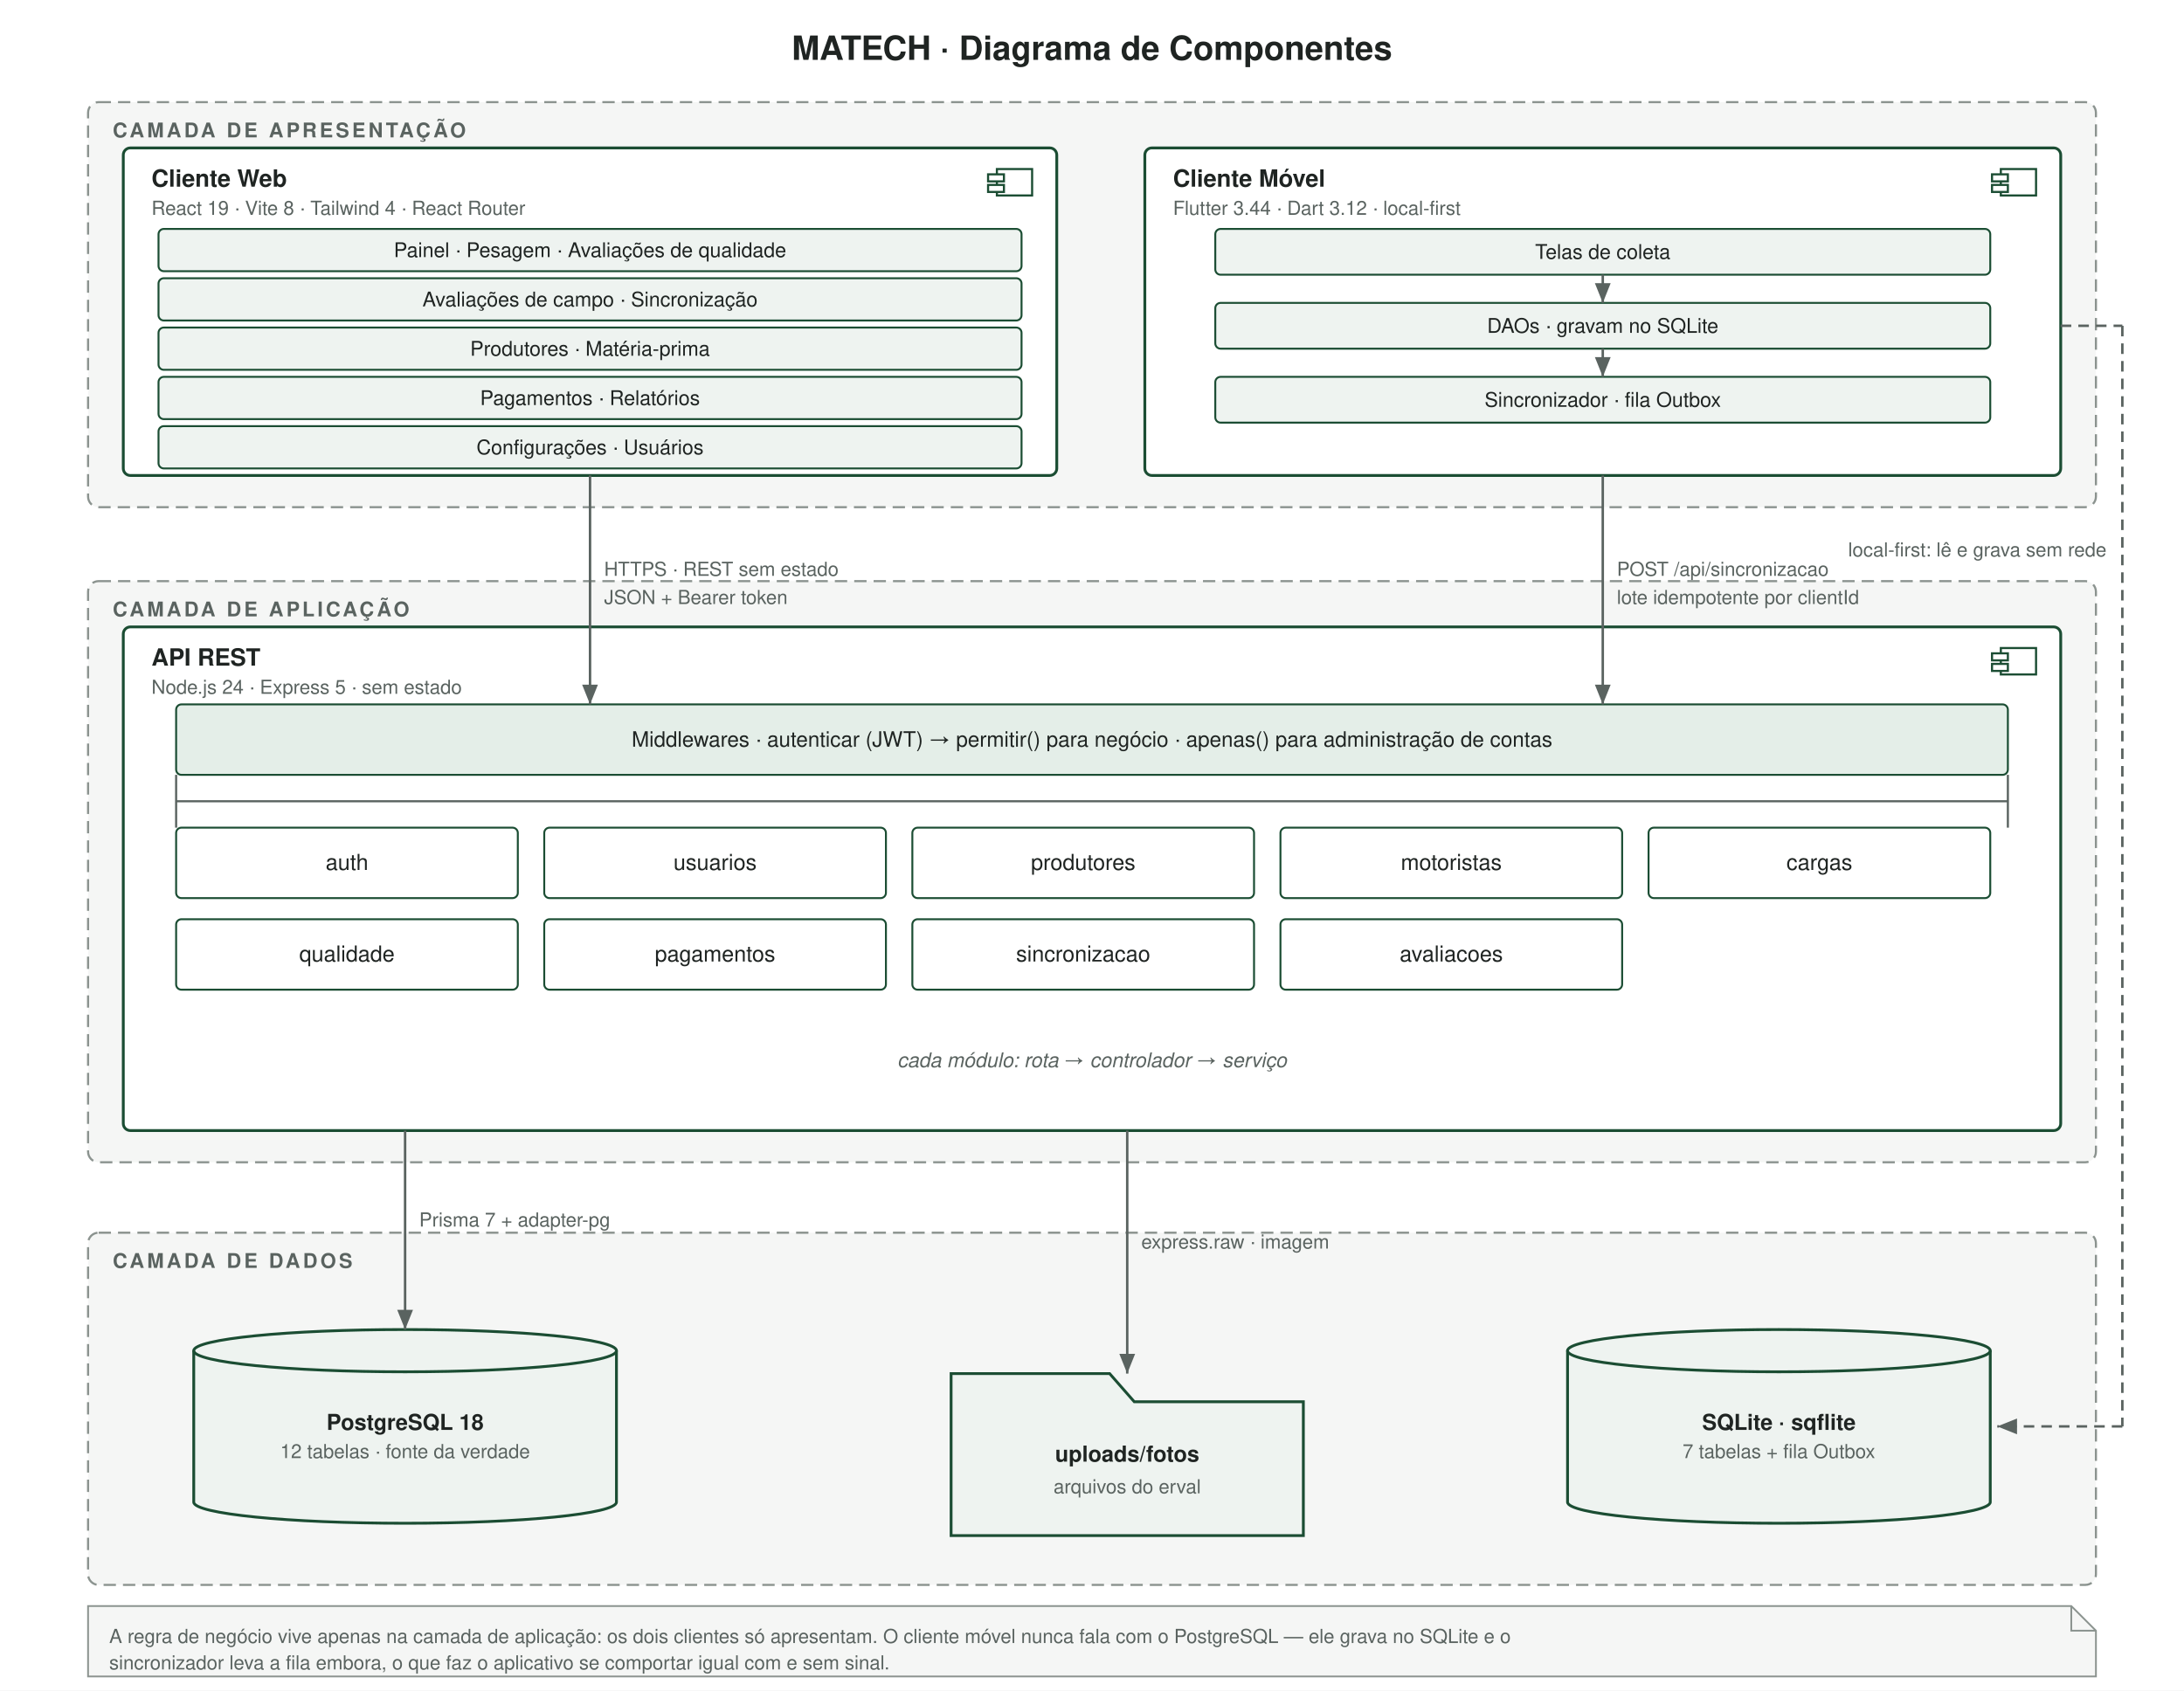
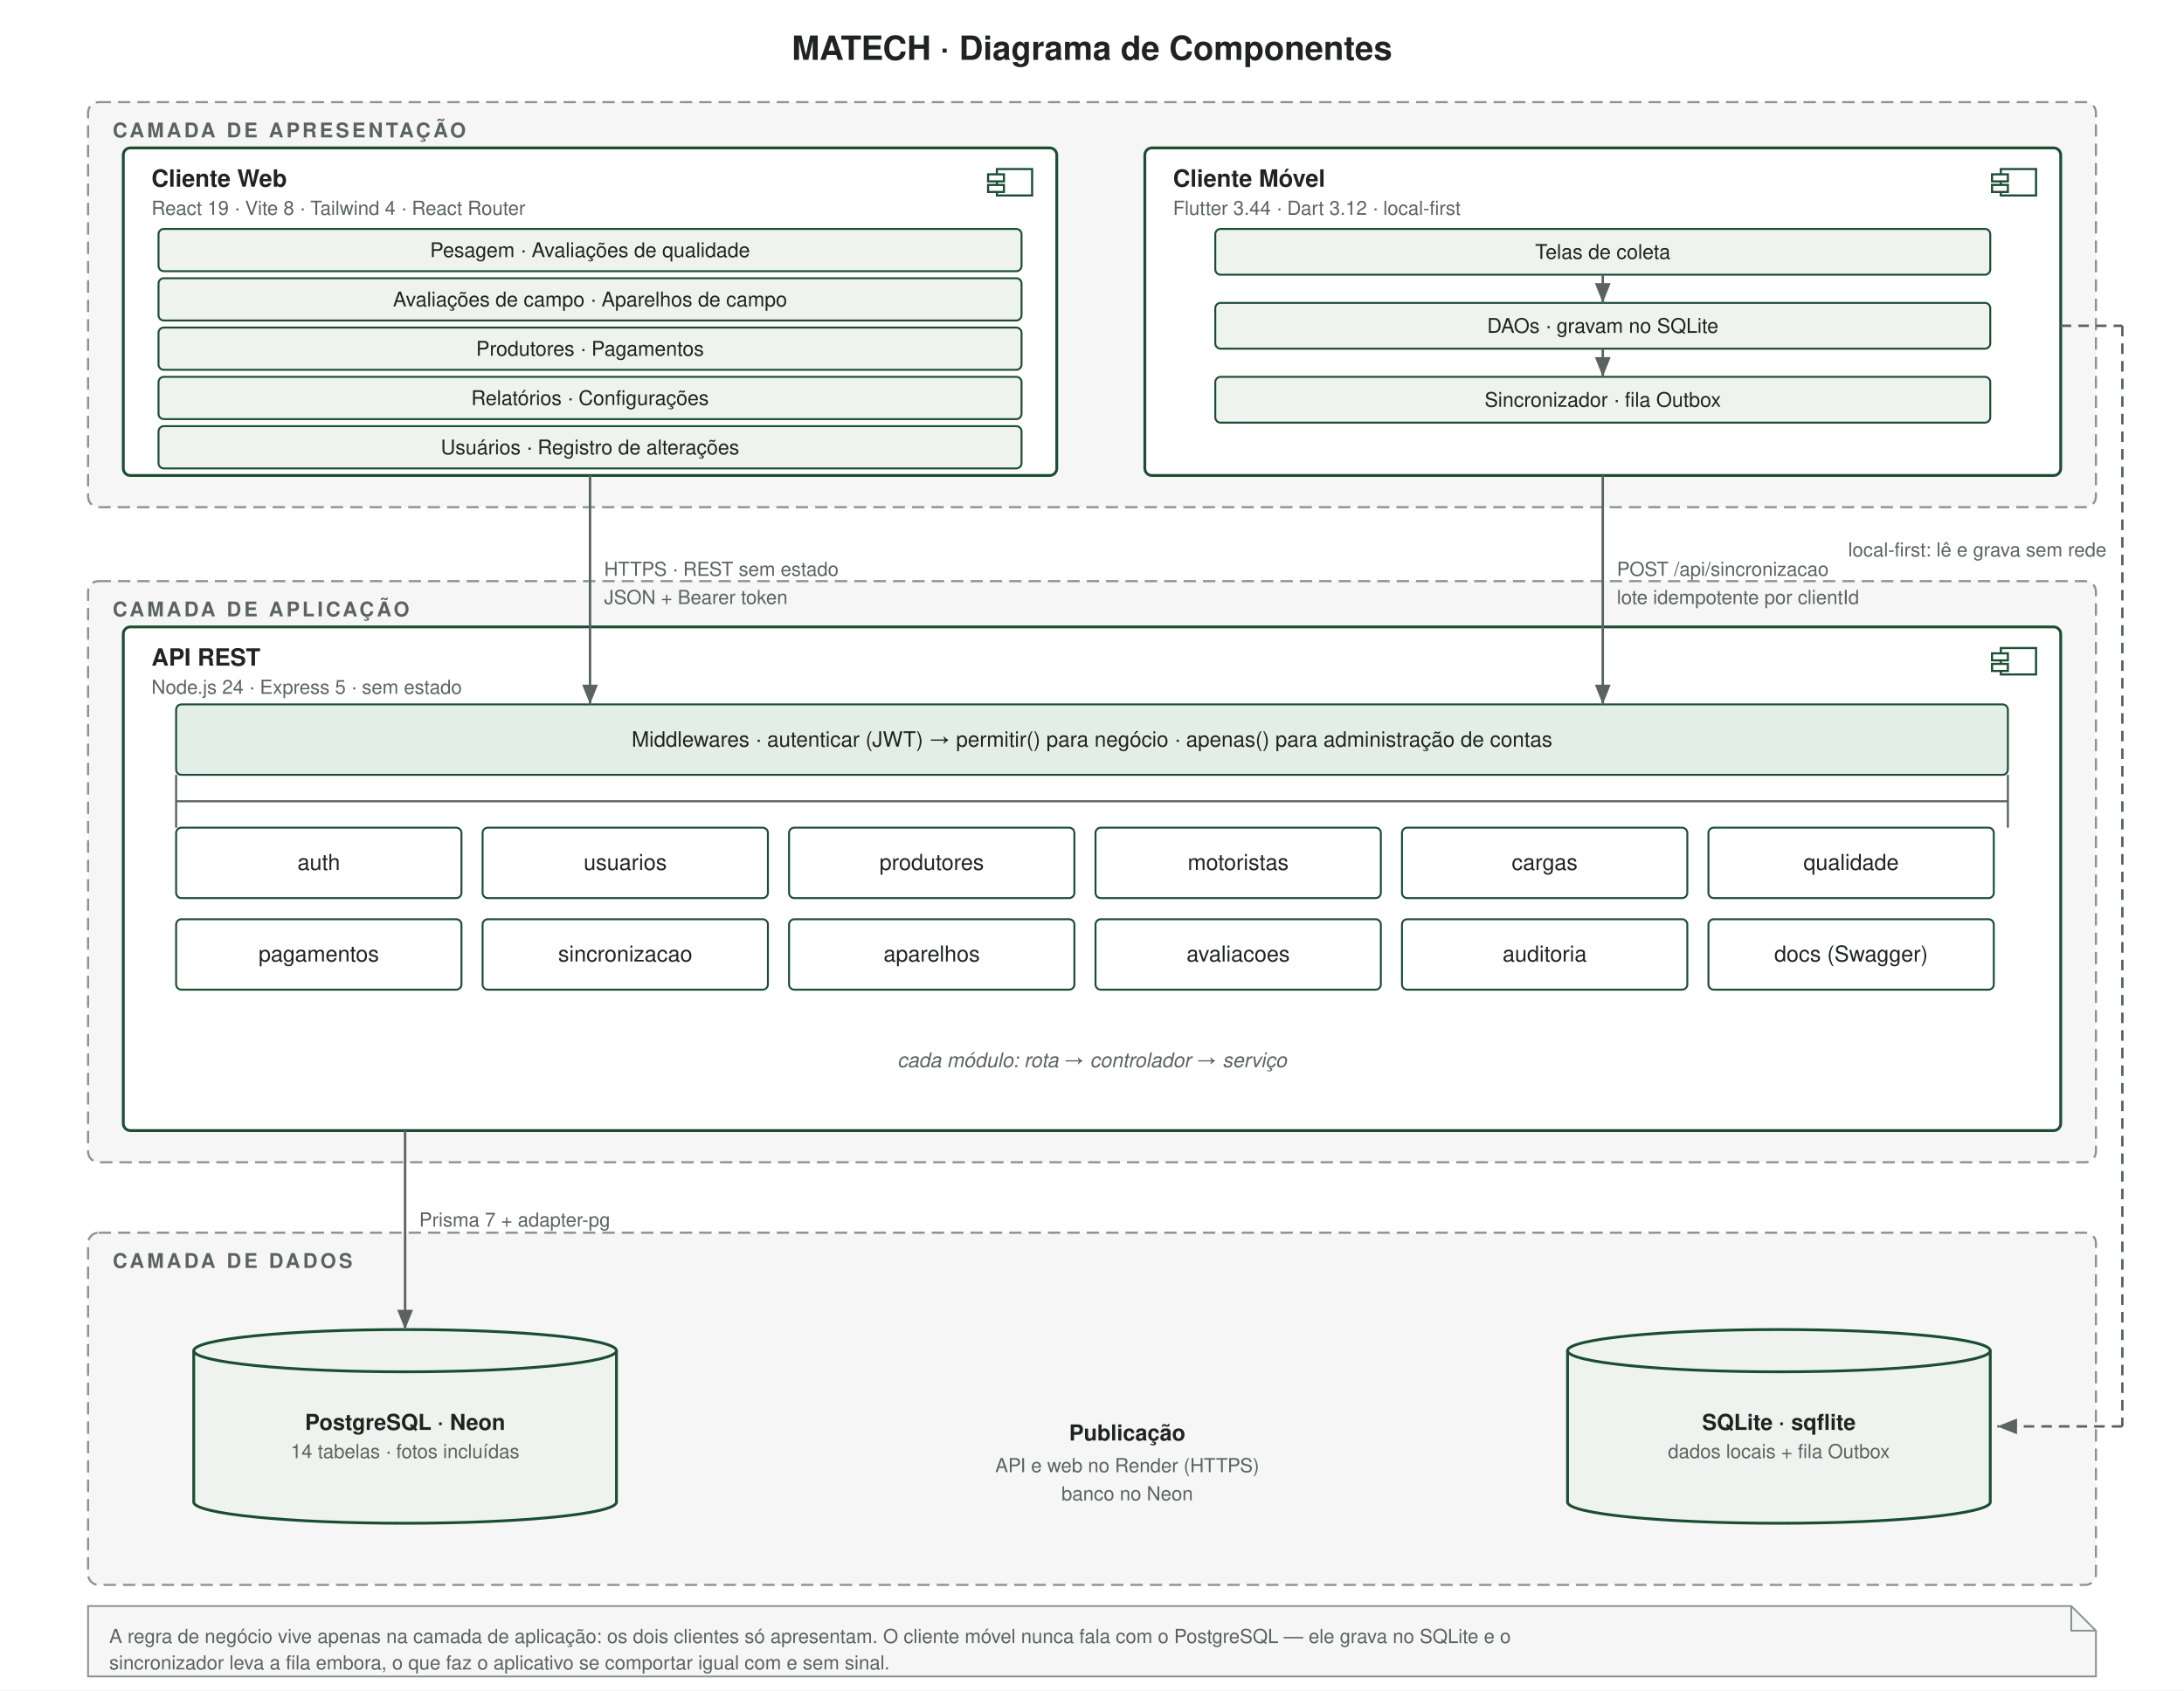
<svg xmlns="http://www.w3.org/2000/svg" width="1240" height="960" viewBox="0 0 1240 960" font-family="Segoe UI, Helvetica, Arial, sans-serif">
  <defs>
    <marker id="pf" markerWidth="9" markerHeight="9" refX="8" refY="3.2" orient="auto">
      <path d="M0,0 L8,3.2 L0,6.4 z" fill="#5a6360" />
    </marker>
  </defs>
  <rect width="1240" height="960" fill="#ffffff" />
  <text x="620.0" y="34" font-size="19" fill="#1f2422" font-weight="700" text-anchor="middle">MATECH · Diagrama de Componentes</text>
  <rect x="50" y="58" width="1140" height="230" rx="6" fill="#f5f6f5" stroke="#8b938f" stroke-width="1.2" stroke-dasharray="7 4" />
  <text x="64" y="78" font-size="11.5" fill="#5a6360" font-weight="700" text-anchor="start" letter-spacing="1.6">CAMADA DE APRESENTAÇÃO</text>
  <rect x="70" y="84" width="530" height="186" rx="4" fill="#ffffff" stroke="#1B4D33" stroke-width="1.6" />
  <rect x="566" y="96" width="20" height="15" fill="#ffffff" stroke="#1B4D33" stroke-width="1.2" />
  <rect x="561" y="99" width="9" height="4" fill="#ffffff" stroke="#1B4D33" stroke-width="1.2" />
  <rect x="561" y="105" width="9" height="4" fill="#ffffff" stroke="#1B4D33" stroke-width="1.2" />
  <text x="86" y="106" font-size="13.5" fill="#1f2422" font-weight="700" text-anchor="start">Cliente Web</text>
  <text x="86" y="122" font-size="11" fill="#5a6360" font-weight="400" text-anchor="start">React 19 · Vite 8 · Tailwind 4 · React Router</text>
  <rect x="90" y="130" width="490" height="24" rx="3" fill="#eef3f0" stroke="#1B4D33" stroke-width="1.1" />
-   <text x="335.0" y="146.0" font-size="11.5" fill="#1f2422" font-weight="400" text-anchor="middle">Painel · Pesagem · Avaliações de qualidade</text>
+   <text x="335.0" y="146.0" font-size="11.5" fill="#1f2422" font-weight="400" text-anchor="middle">Pesagem · Avaliações de qualidade</text>
  <rect x="90" y="158" width="490" height="24" rx="3" fill="#eef3f0" stroke="#1B4D33" stroke-width="1.1" />
-   <text x="335.0" y="174.0" font-size="11.5" fill="#1f2422" font-weight="400" text-anchor="middle">Avaliações de campo · Sincronização</text>
+   <text x="335.0" y="174.0" font-size="11.5" fill="#1f2422" font-weight="400" text-anchor="middle">Avaliações de campo · Aparelhos de campo</text>
  <rect x="90" y="186" width="490" height="24" rx="3" fill="#eef3f0" stroke="#1B4D33" stroke-width="1.1" />
-   <text x="335.0" y="202.0" font-size="11.5" fill="#1f2422" font-weight="400" text-anchor="middle">Produtores · Matéria-prima</text>
+   <text x="335.0" y="202.0" font-size="11.5" fill="#1f2422" font-weight="400" text-anchor="middle">Produtores · Pagamentos</text>
  <rect x="90" y="214" width="490" height="24" rx="3" fill="#eef3f0" stroke="#1B4D33" stroke-width="1.1" />
-   <text x="335.0" y="230.0" font-size="11.5" fill="#1f2422" font-weight="400" text-anchor="middle">Pagamentos · Relatórios</text>
+   <text x="335.0" y="230.0" font-size="11.5" fill="#1f2422" font-weight="400" text-anchor="middle">Relatórios · Configurações</text>
  <rect x="90" y="242" width="490" height="24" rx="3" fill="#eef3f0" stroke="#1B4D33" stroke-width="1.1" />
-   <text x="335.0" y="258.0" font-size="11.5" fill="#1f2422" font-weight="400" text-anchor="middle">Configurações · Usuários</text>
+   <text x="335.0" y="258.0" font-size="11.5" fill="#1f2422" font-weight="400" text-anchor="middle">Usuários · Registro de alterações</text>
  <rect x="650" y="84" width="520" height="186" rx="4" fill="#ffffff" stroke="#1B4D33" stroke-width="1.6" />
  <rect x="1136" y="96" width="20" height="15" fill="#ffffff" stroke="#1B4D33" stroke-width="1.2" />
  <rect x="1131" y="99" width="9" height="4" fill="#ffffff" stroke="#1B4D33" stroke-width="1.2" />
  <rect x="1131" y="105" width="9" height="4" fill="#ffffff" stroke="#1B4D33" stroke-width="1.2" />
  <text x="666" y="106" font-size="13.5" fill="#1f2422" font-weight="700" text-anchor="start">Cliente Móvel</text>
  <text x="666" y="122" font-size="11" fill="#5a6360" font-weight="400" text-anchor="start">Flutter 3.44 · Dart 3.12 · local-first</text>
  <rect x="690" y="130" width="440" height="26" rx="3" fill="#eef3f0" stroke="#1B4D33" stroke-width="1.1" />
  <text x="910.0" y="147.0" font-size="11.5" fill="#1f2422" font-weight="400" text-anchor="middle">Telas de coleta</text>
  <rect x="690" y="172" width="440" height="26" rx="3" fill="#eef3f0" stroke="#1B4D33" stroke-width="1.1" />
  <text x="910.0" y="189.0" font-size="11.5" fill="#1f2422" font-weight="400" text-anchor="middle">DAOs · gravam no SQLite</text>
  <rect x="690" y="214" width="440" height="26" rx="3" fill="#eef3f0" stroke="#1B4D33" stroke-width="1.1" />
  <text x="910.0" y="231.0" font-size="11.5" fill="#1f2422" font-weight="400" text-anchor="middle">Sincronizador · fila Outbox</text>
  <line x1="910" y1="156" x2="910" y2="172" stroke="#5a6360" stroke-width="1.4" marker-end="url(#pf)" />
  <line x1="910" y1="198" x2="910" y2="214" stroke="#5a6360" stroke-width="1.4" marker-end="url(#pf)" />
  <rect x="50" y="330" width="1140" height="330" rx="6" fill="#f5f6f5" stroke="#8b938f" stroke-width="1.2" stroke-dasharray="7 4" />
  <text x="64" y="350" font-size="11.5" fill="#5a6360" font-weight="700" text-anchor="start" letter-spacing="1.6">CAMADA DE APLICAÇÃO</text>
  <rect x="70" y="356" width="1100" height="286" rx="4" fill="#ffffff" stroke="#1B4D33" stroke-width="1.6" />
  <rect x="1136" y="368" width="20" height="15" fill="#ffffff" stroke="#1B4D33" stroke-width="1.2" />
  <rect x="1131" y="371" width="9" height="4" fill="#ffffff" stroke="#1B4D33" stroke-width="1.2" />
  <rect x="1131" y="377" width="9" height="4" fill="#ffffff" stroke="#1B4D33" stroke-width="1.2" />
  <text x="86" y="378" font-size="13.5" fill="#1f2422" font-weight="700" text-anchor="start">API REST</text>
  <text x="86" y="394" font-size="11" fill="#5a6360" font-weight="400" text-anchor="start">Node.js 24 · Express 5 · sem estado</text>
  <rect x="100" y="400" width="1040" height="40" rx="3" fill="#e4eee8" stroke="#1B4D33" stroke-width="1.1" />
  <text x="620.0" y="424.0" font-size="12" fill="#1f2422" font-weight="400" text-anchor="middle">Middlewares · autenticar (JWT) → permitir() para negócio · apenas() para administração de contas</text>
-   <rect x="100" y="470" width="194" height="40" rx="3" fill="#ffffff" stroke="#1B4D33" stroke-width="1.1" />
-   <text x="197.0" y="494.0" font-size="12.5" fill="#1f2422" font-weight="400" text-anchor="middle">auth</text>
-   <rect x="309" y="470" width="194" height="40" rx="3" fill="#ffffff" stroke="#1B4D33" stroke-width="1.1" />
-   <text x="406.0" y="494.0" font-size="12.5" fill="#1f2422" font-weight="400" text-anchor="middle">usuarios</text>
-   <rect x="518" y="470" width="194" height="40" rx="3" fill="#ffffff" stroke="#1B4D33" stroke-width="1.1" />
-   <text x="615.0" y="494.0" font-size="12.5" fill="#1f2422" font-weight="400" text-anchor="middle">produtores</text>
-   <rect x="727" y="470" width="194" height="40" rx="3" fill="#ffffff" stroke="#1B4D33" stroke-width="1.1" />
-   <text x="824.0" y="494.0" font-size="12.5" fill="#1f2422" font-weight="400" text-anchor="middle">motoristas</text>
-   <rect x="936" y="470" width="194" height="40" rx="3" fill="#ffffff" stroke="#1B4D33" stroke-width="1.1" />
-   <text x="1033.0" y="494.0" font-size="12.5" fill="#1f2422" font-weight="400" text-anchor="middle">cargas</text>
-   <rect x="100" y="522" width="194" height="40" rx="3" fill="#ffffff" stroke="#1B4D33" stroke-width="1.1" />
-   <text x="197.0" y="546.0" font-size="12.5" fill="#1f2422" font-weight="400" text-anchor="middle">qualidade</text>
-   <rect x="309" y="522" width="194" height="40" rx="3" fill="#ffffff" stroke="#1B4D33" stroke-width="1.1" />
-   <text x="406.0" y="546.0" font-size="12.5" fill="#1f2422" font-weight="400" text-anchor="middle">pagamentos</text>
-   <rect x="518" y="522" width="194" height="40" rx="3" fill="#ffffff" stroke="#1B4D33" stroke-width="1.1" />
-   <text x="615.0" y="546.0" font-size="12.5" fill="#1f2422" font-weight="400" text-anchor="middle">sincronizacao</text>
-   <rect x="727" y="522" width="194" height="40" rx="3" fill="#ffffff" stroke="#1B4D33" stroke-width="1.1" />
-   <text x="824.0" y="546.0" font-size="12.5" fill="#1f2422" font-weight="400" text-anchor="middle">avaliacoes</text>
+   <rect x="100" y="470" width="162" height="40" rx="3" fill="#ffffff" stroke="#1B4D33" stroke-width="1.1" />
+   <text x="181.0" y="494.0" font-size="12.5" fill="#1f2422" font-weight="400" text-anchor="middle">auth</text>
+   <rect x="274" y="470" width="162" height="40" rx="3" fill="#ffffff" stroke="#1B4D33" stroke-width="1.1" />
+   <text x="355.0" y="494.0" font-size="12.5" fill="#1f2422" font-weight="400" text-anchor="middle">usuarios</text>
+   <rect x="448" y="470" width="162" height="40" rx="3" fill="#ffffff" stroke="#1B4D33" stroke-width="1.1" />
+   <text x="529.0" y="494.0" font-size="12.5" fill="#1f2422" font-weight="400" text-anchor="middle">produtores</text>
+   <rect x="622" y="470" width="162" height="40" rx="3" fill="#ffffff" stroke="#1B4D33" stroke-width="1.1" />
+   <text x="703.0" y="494.0" font-size="12.5" fill="#1f2422" font-weight="400" text-anchor="middle">motoristas</text>
+   <rect x="796" y="470" width="162" height="40" rx="3" fill="#ffffff" stroke="#1B4D33" stroke-width="1.1" />
+   <text x="877.0" y="494.0" font-size="12.5" fill="#1f2422" font-weight="400" text-anchor="middle">cargas</text>
+   <rect x="970" y="470" width="162" height="40" rx="3" fill="#ffffff" stroke="#1B4D33" stroke-width="1.1" />
+   <text x="1051.0" y="494.0" font-size="12.5" fill="#1f2422" font-weight="400" text-anchor="middle">qualidade</text>
+   <rect x="100" y="522" width="162" height="40" rx="3" fill="#ffffff" stroke="#1B4D33" stroke-width="1.1" />
+   <text x="181.0" y="546.0" font-size="12.5" fill="#1f2422" font-weight="400" text-anchor="middle">pagamentos</text>
+   <rect x="274" y="522" width="162" height="40" rx="3" fill="#ffffff" stroke="#1B4D33" stroke-width="1.1" />
+   <text x="355.0" y="546.0" font-size="12.5" fill="#1f2422" font-weight="400" text-anchor="middle">sincronizacao</text>
+   <rect x="448" y="522" width="162" height="40" rx="3" fill="#ffffff" stroke="#1B4D33" stroke-width="1.1" />
+   <text x="529.0" y="546.0" font-size="12.5" fill="#1f2422" font-weight="400" text-anchor="middle">aparelhos</text>
+   <rect x="622" y="522" width="162" height="40" rx="3" fill="#ffffff" stroke="#1B4D33" stroke-width="1.1" />
+   <text x="703.0" y="546.0" font-size="12.5" fill="#1f2422" font-weight="400" text-anchor="middle">avaliacoes</text>
+   <rect x="796" y="522" width="162" height="40" rx="3" fill="#ffffff" stroke="#1B4D33" stroke-width="1.1" />
+   <text x="877.0" y="546.0" font-size="12.5" fill="#1f2422" font-weight="400" text-anchor="middle">auditoria</text>
+   <rect x="970" y="522" width="162" height="40" rx="3" fill="#ffffff" stroke="#1B4D33" stroke-width="1.1" />
+   <text x="1051.0" y="546.0" font-size="12.5" fill="#1f2422" font-weight="400" text-anchor="middle">docs (Swagger)</text>
  <text x="620" y="606" font-size="11.5" fill="#5a6360" font-weight="400" text-anchor="middle" font-style="italic">cada módulo: rota → controlador → serviço</text>
  <line x1="100" y1="440" x2="100" y2="470" stroke="#5a6360" stroke-width="1.2" />
  <line x1="100" y1="455" x2="1140" y2="455" stroke="#5a6360" stroke-width="1.2" />
  <line x1="1140" y1="440" x2="1140" y2="470" stroke="#5a6360" stroke-width="1.2" />
  <rect x="50" y="700" width="1140" height="200" rx="6" fill="#f5f6f5" stroke="#8b938f" stroke-width="1.2" stroke-dasharray="7 4" />
  <text x="64" y="720" font-size="11.5" fill="#5a6360" font-weight="700" text-anchor="start" letter-spacing="1.6">CAMADA DE DADOS</text>
  <path d="M 110.0 767.0 a 120.0 12 0 0 1 240 0 v 86 a 120.0 12 0 0 1 -240 0 Z" fill="#eef3f0" stroke="#1B4D33" stroke-width="1.6" />
  <path d="M 110.0 767.0 a 120.0 12 0 0 0 240 0" fill="none" stroke="#1B4D33" stroke-width="1.6" />
-   <text x="230" y="812" font-size="12.5" fill="#1f2422" font-weight="700" text-anchor="middle">PostgreSQL 18</text>
-   <text x="230" y="828" font-size="11" fill="#5a6360" font-weight="400" text-anchor="middle">12 tabelas · fonte da verdade</text>
-   <path d="M 540 780 h 90 l 14 16 h 96 v 76 h -200 Z" fill="#eef3f0" stroke="#1B4D33" stroke-width="1.6" />
-   <text x="640" y="830" font-size="12.5" fill="#1f2422" font-weight="700" text-anchor="middle">uploads/fotos</text>
-   <text x="640" y="848" font-size="11" fill="#5a6360" font-weight="400" text-anchor="middle">arquivos do erval</text>
+   <text x="230" y="812" font-size="12.5" fill="#1f2422" font-weight="700" text-anchor="middle">PostgreSQL · Neon</text>
+   <text x="230" y="828" font-size="11" fill="#5a6360" font-weight="400" text-anchor="middle">14 tabelas · fotos incluídas</text>
+   <text x="640" y="818" font-size="12.5" fill="#1f2422" font-weight="700" text-anchor="middle">Publicação</text>
+   <text x="640" y="836" font-size="11" fill="#5a6360" font-weight="400" text-anchor="middle">API e web no Render (HTTPS)</text>
+   <text x="640" y="852" font-size="11" fill="#5a6360" font-weight="400" text-anchor="middle">banco no Neon</text>
  <path d="M 890.0 767.0 a 120.0 12 0 0 1 240 0 v 86 a 120.0 12 0 0 1 -240 0 Z" fill="#eef3f0" stroke="#1B4D33" stroke-width="1.6" />
  <path d="M 890.0 767.0 a 120.0 12 0 0 0 240 0" fill="none" stroke="#1B4D33" stroke-width="1.6" />
  <text x="1010" y="812" font-size="12.5" fill="#1f2422" font-weight="700" text-anchor="middle">SQLite · sqflite</text>
-   <text x="1010" y="828" font-size="11" fill="#5a6360" font-weight="400" text-anchor="middle">7 tabelas + fila Outbox</text>
+   <text x="1010" y="828" font-size="11" fill="#5a6360" font-weight="400" text-anchor="middle">dados locais + fila Outbox</text>
  <line x1="335" y1="270" x2="335" y2="400" stroke="#5a6360" stroke-width="1.4" marker-end="url(#pf)" />
  <text x="343.0" y="327.0" font-size="11" fill="#5a6360" font-weight="400" text-anchor="start">HTTPS · REST sem estado</text>
  <text x="343.0" y="343.0" font-size="11" fill="#5a6360" font-weight="400" text-anchor="start">JSON + Bearer token</text>
  <line x1="910" y1="270" x2="910" y2="400" stroke="#5a6360" stroke-width="1.4" marker-end="url(#pf)" />
  <text x="918.0" y="327.0" font-size="11" fill="#5a6360" font-weight="400" text-anchor="start">POST /api/sincronizacao</text>
  <text x="918.0" y="343.0" font-size="11" fill="#5a6360" font-weight="400" text-anchor="start">lote idempotente por clientId</text>
  <line x1="230" y1="642" x2="230" y2="755" stroke="#5a6360" stroke-width="1.4" marker-end="url(#pf)" />
  <text x="238.0" y="696.5" font-size="11" fill="#5a6360" font-weight="400" text-anchor="start">Prisma 7 + adapter-pg</text>
-   <line x1="640" y1="642" x2="640" y2="780" stroke="#5a6360" stroke-width="1.4" marker-end="url(#pf)" />
-   <text x="648.0" y="709.0" font-size="11" fill="#5a6360" font-weight="400" text-anchor="start">express.raw · imagem</text>
  <line x1="1170" y1="185" x2="1205" y2="185" stroke="#5a6360" stroke-width="1.4" stroke-dasharray="6 4" />
  <line x1="1205" y1="185" x2="1205" y2="810" stroke="#5a6360" stroke-width="1.4" stroke-dasharray="6 4" />
  <line x1="1205" y1="810" x2="1134" y2="810" stroke="#5a6360" stroke-width="1.4" stroke-dasharray="6 4" marker-end="url(#pf)" />
  <text x="1196" y="316" font-size="11" fill="#5a6360" font-weight="400" text-anchor="end">local-first: lê e grava sem rede</text>
  <path d="M 50 912 H 1176 L 1190 926 V 952 H 50 Z" fill="#f5f6f5" stroke="#8b938f" />
  <path d="M 1176 912 V 926 H 1190" fill="none" stroke="#8b938f" />
  <text x="62" y="933" font-size="11" fill="#5a6360" font-weight="400" text-anchor="start">A regra de negócio vive apenas na camada de aplicação: os dois clientes só apresentam. O cliente móvel nunca fala com o PostgreSQL — ele grava no SQLite e o</text>
  <text x="62" y="948" font-size="11" fill="#5a6360" font-weight="400" text-anchor="start">sincronizador leva a fila embora, o que faz o aplicativo se comportar igual com e sem sinal.</text>
</svg>
